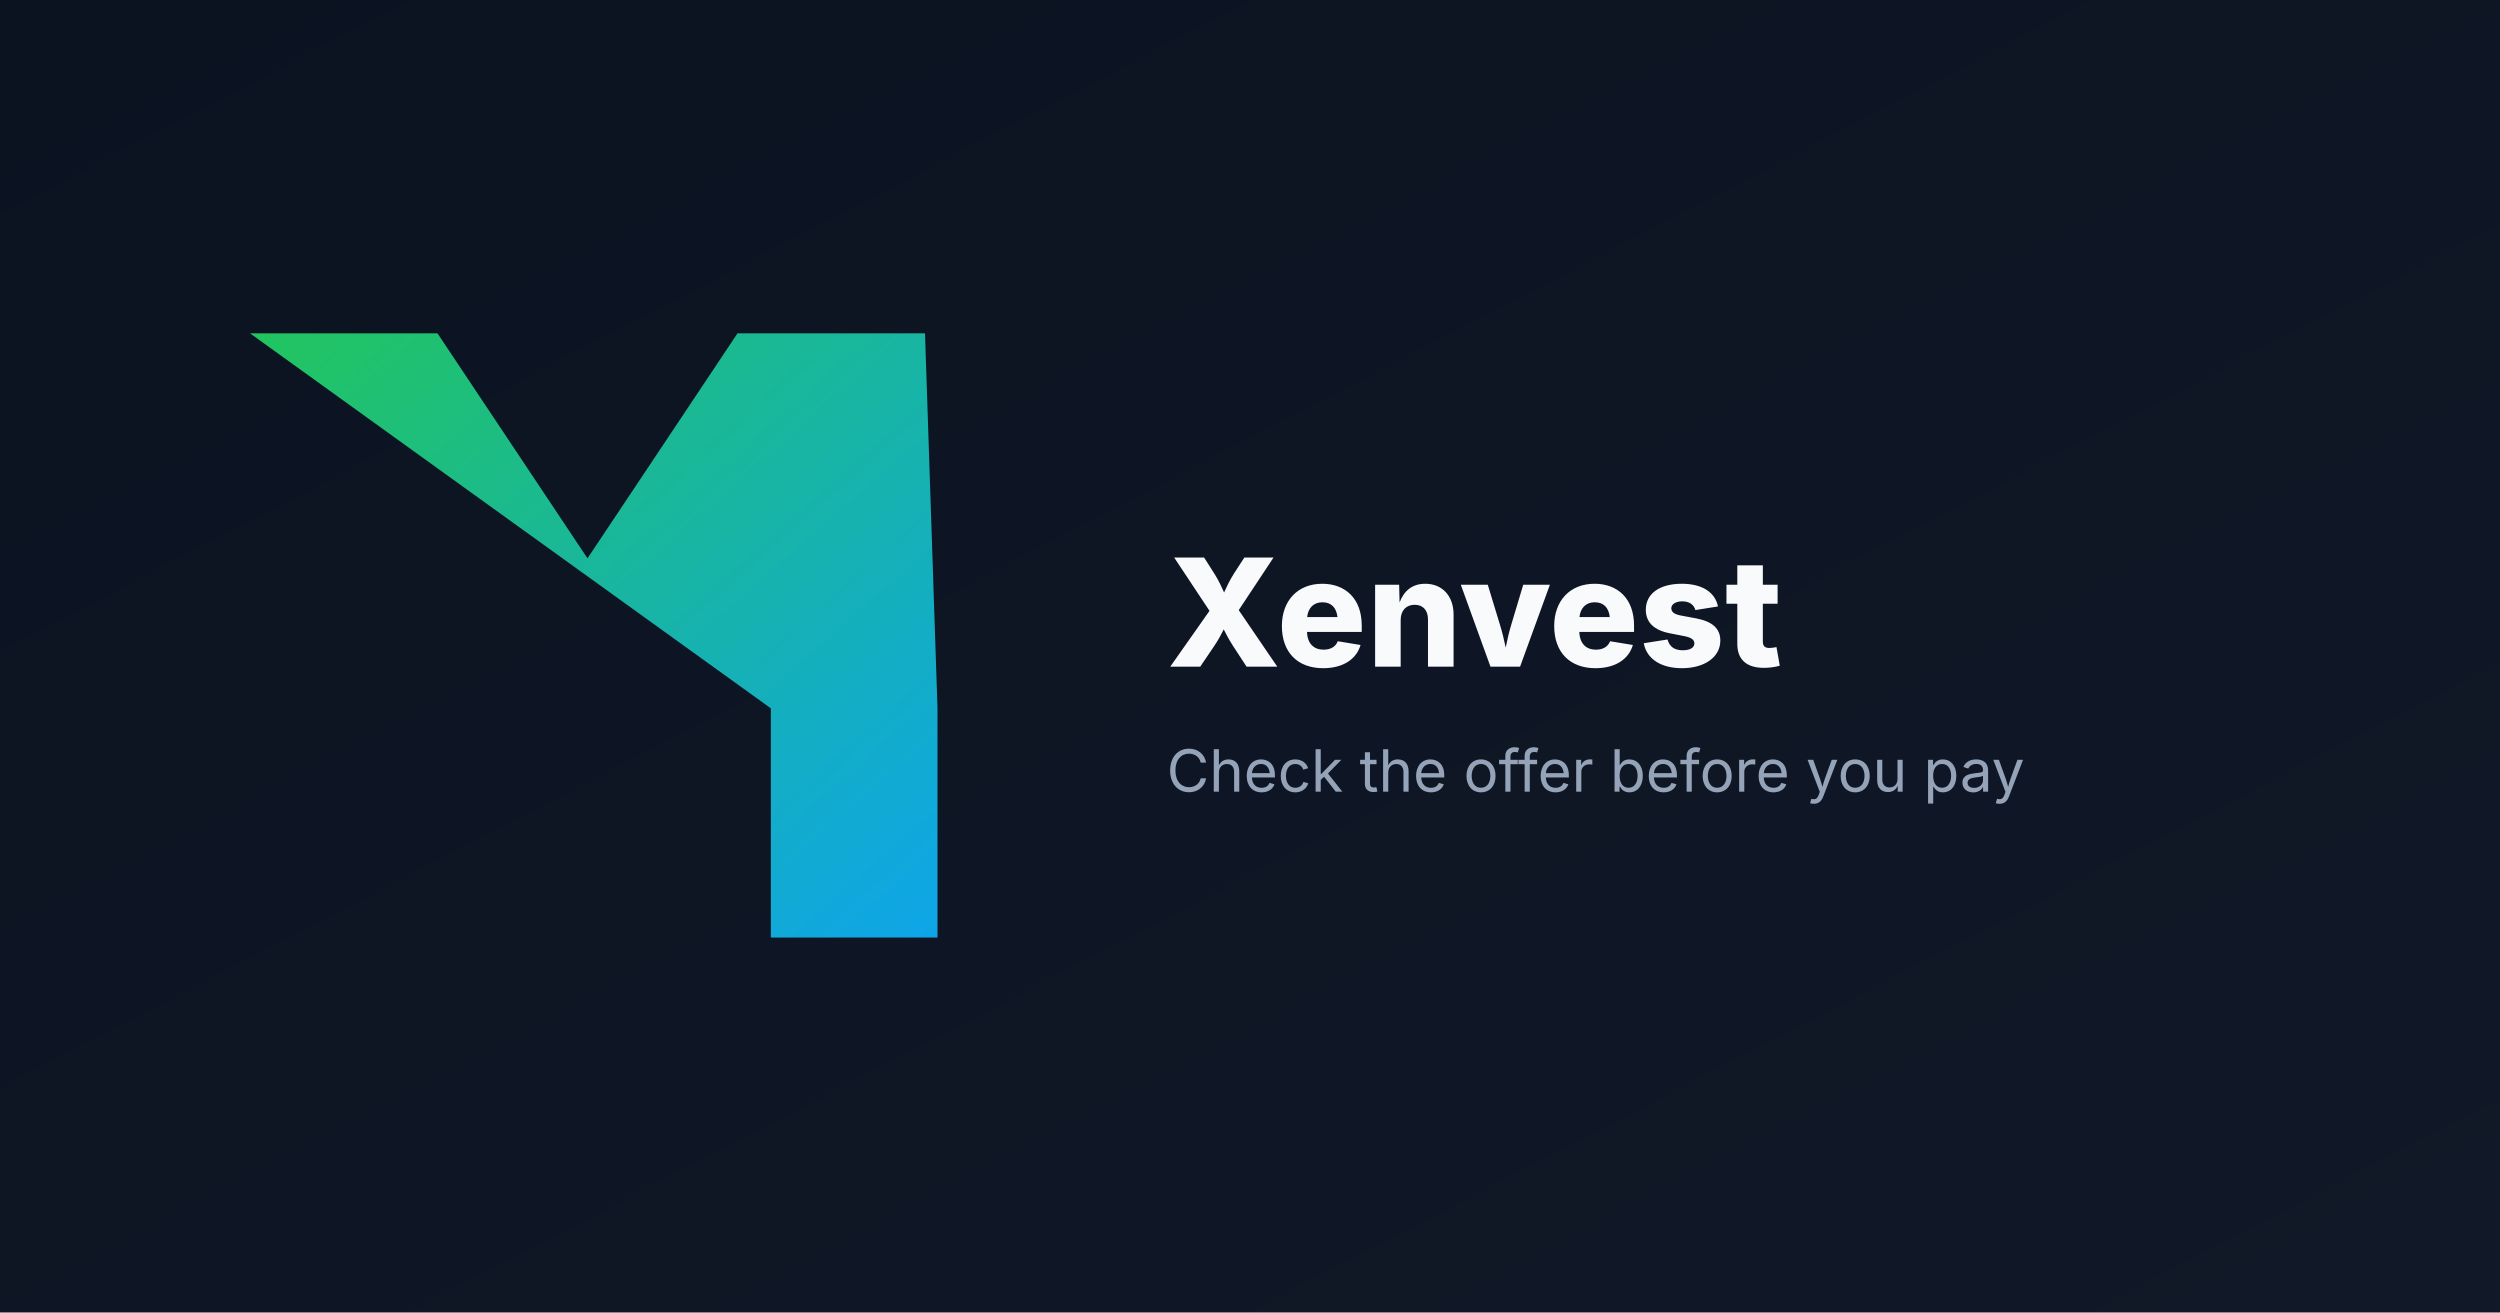
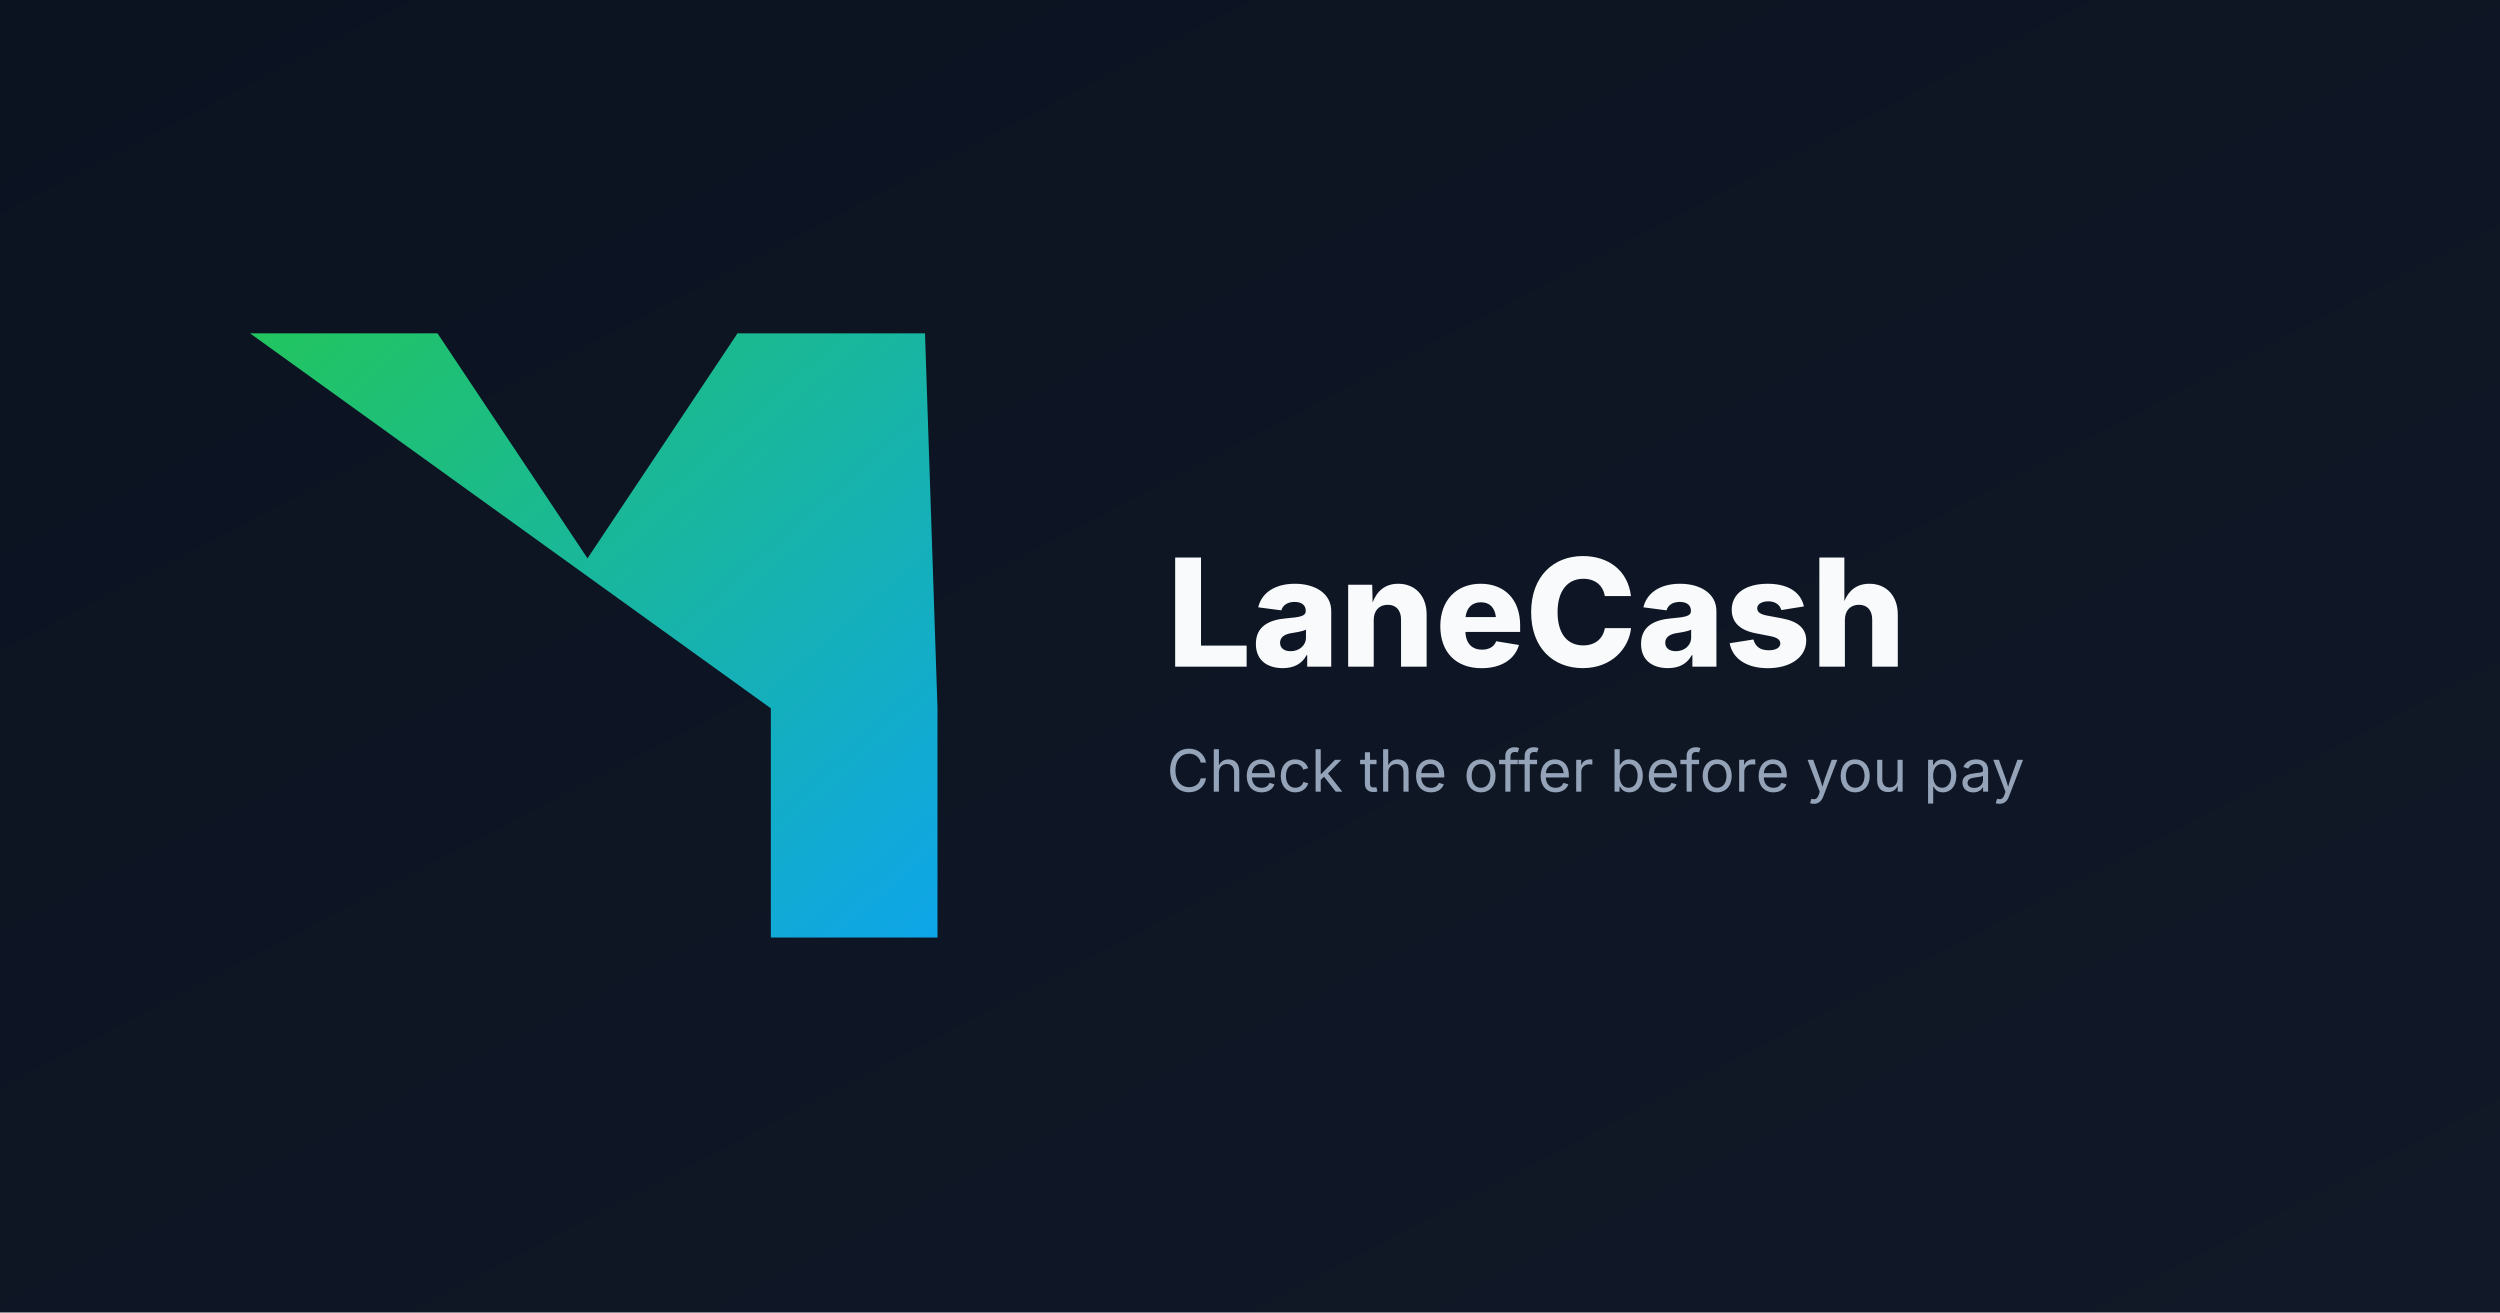
<svg xmlns="http://www.w3.org/2000/svg" width="1200" height="630" viewBox="0 0 1200 630">
  <defs>
    <linearGradient id="bg" x1="0" y1="0" x2="1" y2="1">
      <stop offset="0%" stop-color="#0b1220" />
      <stop offset="100%" stop-color="#111827" />
    </linearGradient>
    <linearGradient id="g" x1="0" y1="0" x2="1" y2="1">
      <stop offset="0%" stop-color="#22c55e" />
      <stop offset="100%" stop-color="#0ea5e9" />
    </linearGradient>
  </defs>
  <rect width="1200" height="630" fill="url(#bg)" />
  <path d="M120 160h90l72 108 72-108h90L450 340v110h-80V340L120 160z" fill="url(#g)" />
-   <text x="560" y="320" fill="#f8fafc" font-family="Inter,system-ui,sans-serif" font-size="72" font-weight="800">Xenvest</text>
+   <text x="560" y="320" fill="#f8fafc" font-family="Inter,system-ui,sans-serif" font-size="72" font-weight="800">LaneCash</text>
  <text x="560" y="380" fill="#94a3b8" font-family="Inter,system-ui,sans-serif" font-size="28">Check the offer before you pay</text>
</svg>
